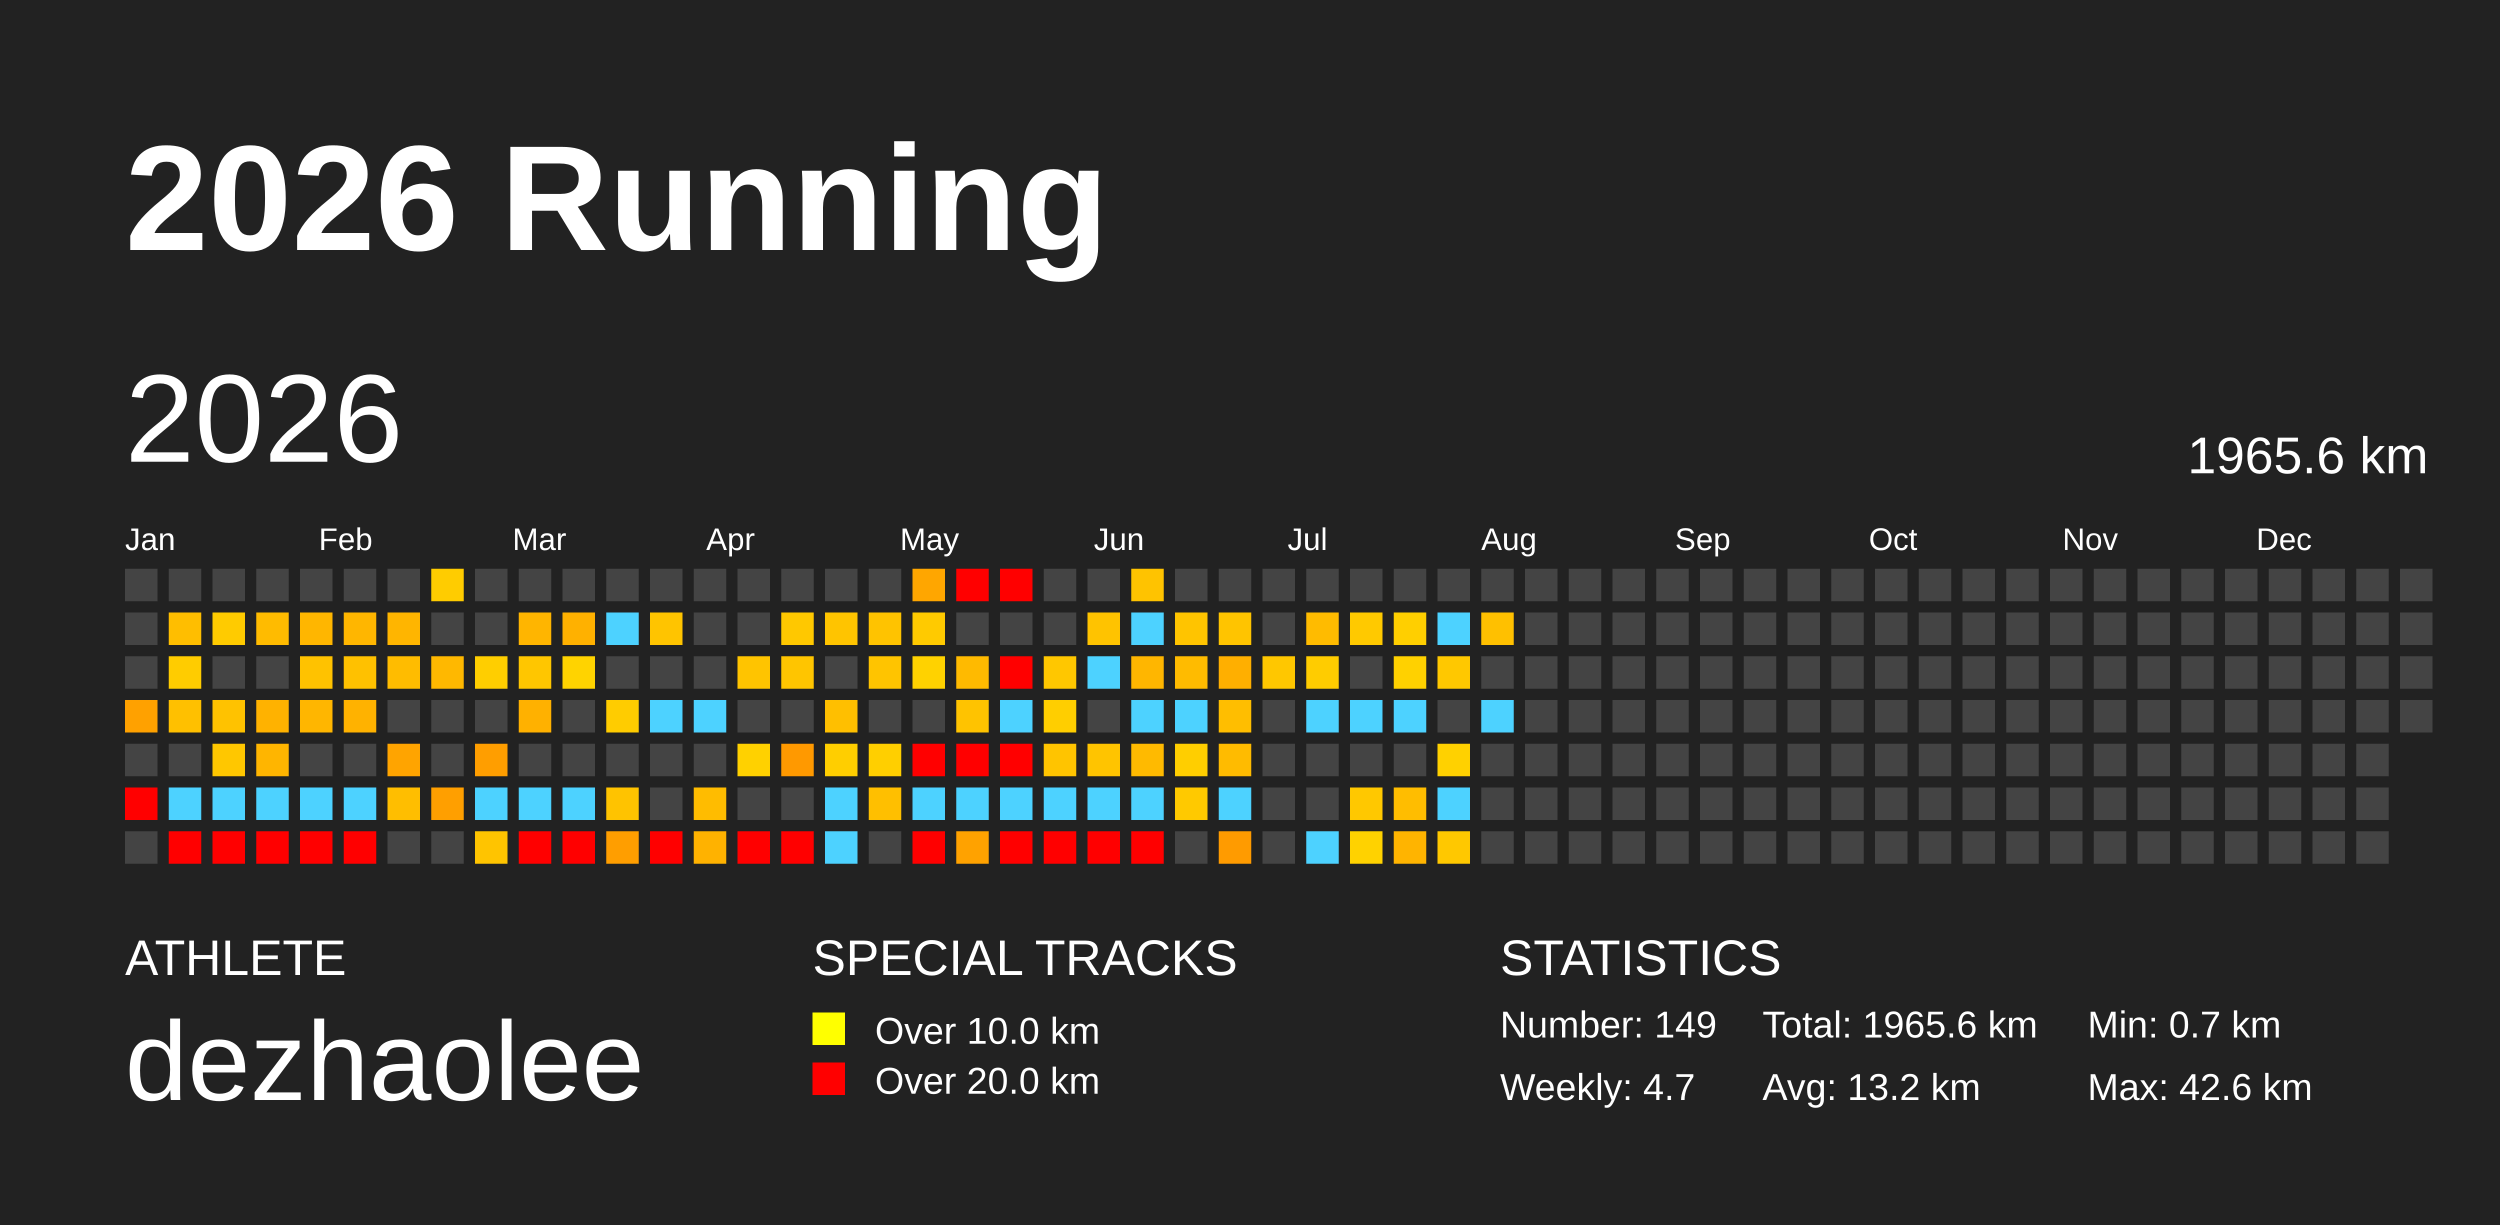
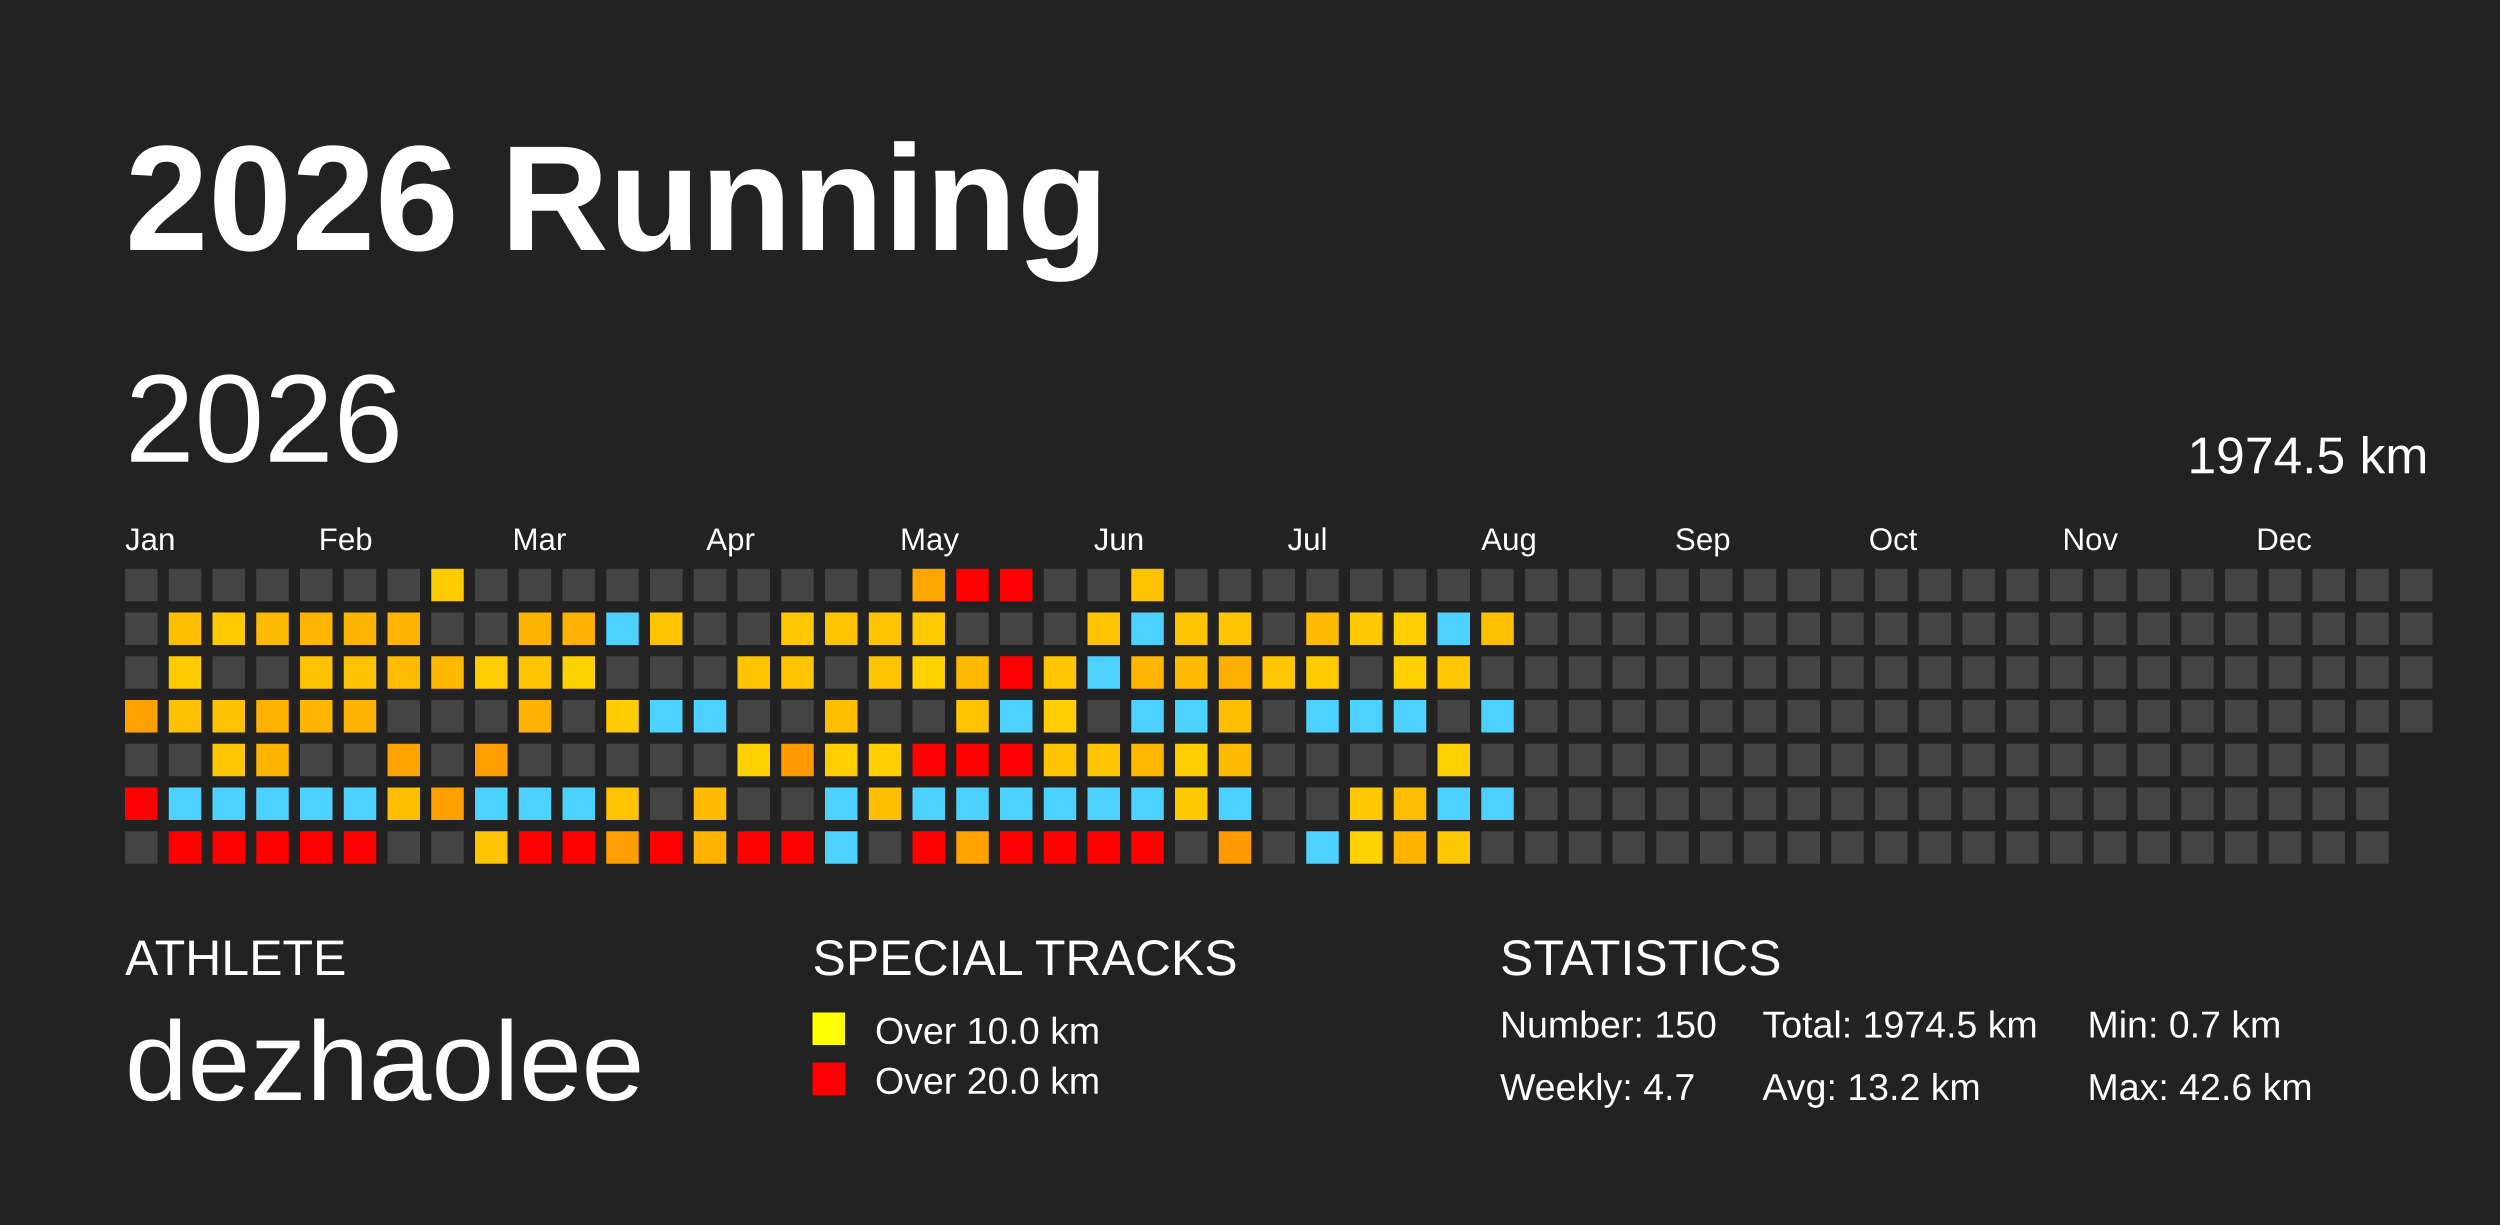
<svg xmlns="http://www.w3.org/2000/svg" baseProfile="full" height="98mm" version="1.1" viewBox="0,0,200,98" width="200mm">
  <defs />
  <rect fill="#222222" height="98" width="200" x="0" y="0" />
  <text fill="#FFFFFF" style="font-size:12px; font-family:Arial; font-weight:bold;" x="10" y="20">2026 Running</text>
  <text fill="#FFFFFF" style="font-size:4px; font-family:Arial" x="10" y="78">ATHLETE</text>
  <text fill="#FFFFFF" style="font-size:9px; font-family:Arial" x="10" y="88">dezhaolee</text>
  <text fill="#FFFFFF" style="font-size:4px; font-family:Arial" x="65" y="78">SPECIAL TRACKS</text>
  <rect fill="yellow" height="2.6" width="2.6" x="65" y="81" />
  <text fill="#FFFFFF" style="font-size:3px; font-family:Arial" x="70" y="83.5">Over 10.0 km</text>
  <rect fill="red" height="2.6" width="2.6" x="65" y="85" />
  <text fill="#FFFFFF" style="font-size:3px; font-family:Arial" x="70" y="87.5">Over 20.0 km</text>
  <text fill="#FFFFFF" style="font-size:4px; font-family:Arial" x="120" y="78">STATISTICS</text>
-   <text fill="#FFFFFF" style="font-size:3px; font-family:Arial" x="120" y="83">Number: 149</text>
+   <text fill="#FFFFFF" style="font-size:3px; font-family:Arial" x="120" y="83">Number: 150</text>
  <text fill="#FFFFFF" style="font-size:3px; font-family:Arial" x="120" y="88">Weekly: 4.7</text>
-   <text fill="#FFFFFF" style="font-size:3px; font-family:Arial" x="141" y="83">Total: 1965.6 km</text>
+   <text fill="#FFFFFF" style="font-size:3px; font-family:Arial" x="141" y="83">Total: 1974.5 km</text>
  <text fill="#FFFFFF" style="font-size:3px; font-family:Arial" x="141" y="88">Avg: 13.2 km</text>
  <text fill="#FFFFFF" style="font-size:3px; font-family:Arial" x="167" y="83">Min: 0.7 km</text>
  <text fill="#FFFFFF" style="font-size:3px; font-family:Arial" x="167" y="88">Max: 42.6 km</text>
  <text dominant-baseline="hanging" fill="#FFFFFF" style="font-size:10.0px; font-family:Arial;" x="10" y="30">2026</text>
-   <text dominant-baseline="hanging" fill="#FFFFFF" style="font-size:4.125px; font-family:Arial;" x="175" y="35">1965.6 km</text>
+   <text dominant-baseline="hanging" fill="#FFFFFF" style="font-size:4.125px; font-family:Arial;" x="175" y="35">1974.5 km</text>
  <text fill="#FFFFFF" style="font-size:2.5px; font-family:Arial" x="10.0" y="44">Jan</text>
  <text fill="#FFFFFF" style="font-size:2.5px; font-family:Arial" x="25.5" y="44">Feb</text>
  <text fill="#FFFFFF" style="font-size:2.5px; font-family:Arial" x="41.0" y="44">Mar</text>
  <text fill="#FFFFFF" style="font-size:2.5px; font-family:Arial" x="56.5" y="44">Apr</text>
  <text fill="#FFFFFF" style="font-size:2.5px; font-family:Arial" x="72.0" y="44">May</text>
  <text fill="#FFFFFF" style="font-size:2.5px; font-family:Arial" x="87.5" y="44">Jun</text>
  <text fill="#FFFFFF" style="font-size:2.5px; font-family:Arial" x="103.0" y="44">Jul</text>
  <text fill="#FFFFFF" style="font-size:2.5px; font-family:Arial" x="118.5" y="44">Aug</text>
  <text fill="#FFFFFF" style="font-size:2.5px; font-family:Arial" x="134.0" y="44">Sep</text>
  <text fill="#FFFFFF" style="font-size:2.5px; font-family:Arial" x="149.5" y="44">Oct</text>
  <text fill="#FFFFFF" style="font-size:2.5px; font-family:Arial" x="165.0" y="44">Nov</text>
  <text fill="#FFFFFF" style="font-size:2.5px; font-family:Arial" x="180.5" y="44">Dec</text>
  <rect fill="#444444" height="2.6" width="2.6" x="10.0" y="45.5" />
  <rect fill="#444444" height="2.6" width="2.6" x="10.0" y="49.0" />
  <rect fill="#444444" height="2.6" width="2.6" x="10.0" y="52.5" />
  <rect fill="#ffa100" height="2.6" width="2.6" x="10.0" y="56.0" />
  <rect fill="#444444" height="2.6" width="2.6" x="10.0" y="59.5" />
  <rect fill="red" height="2.6" width="2.6" x="10.0" y="63.0" />
  <rect fill="#444444" height="2.6" width="2.6" x="10.0" y="66.5" />
  <rect fill="#444444" height="2.6" width="2.6" x="13.5" y="45.5" />
  <rect fill="#ffbe00" height="2.6" width="2.6" x="13.5" y="49.0" />
  <rect fill="#ffcc00" height="2.6" width="2.6" x="13.5" y="52.5" />
  <rect fill="#ffc000" height="2.6" width="2.6" x="13.5" y="56.0" />
  <rect fill="#444444" height="2.6" width="2.6" x="13.5" y="59.5" />
  <rect fill="#4dd2ff" height="2.6" width="2.6" x="13.5" y="63.0" />
  <rect fill="red" height="2.6" width="2.6" x="13.5" y="66.5" />
  <rect fill="#444444" height="2.6" width="2.6" x="17.0" y="45.5" />
  <rect fill="#ffcb00" height="2.6" width="2.6" x="17.0" y="49.0" />
  <rect fill="#444444" height="2.6" width="2.6" x="17.0" y="52.5" />
  <rect fill="#ffc200" height="2.6" width="2.6" x="17.0" y="56.0" />
  <rect fill="#ffc700" height="2.6" width="2.6" x="17.0" y="59.5" />
  <rect fill="#4dd2ff" height="2.6" width="2.6" x="17.0" y="63.0" />
  <rect fill="red" height="2.6" width="2.6" x="17.0" y="66.5" />
  <rect fill="#444444" height="2.6" width="2.6" x="20.5" y="45.5" />
  <rect fill="#ffbb00" height="2.6" width="2.6" x="20.5" y="49.0" />
  <rect fill="#444444" height="2.6" width="2.6" x="20.5" y="52.5" />
  <rect fill="#ffb200" height="2.6" width="2.6" x="20.5" y="56.0" />
  <rect fill="#ffb500" height="2.6" width="2.6" x="20.5" y="59.5" />
  <rect fill="#4dd2ff" height="2.6" width="2.6" x="20.5" y="63.0" />
  <rect fill="red" height="2.6" width="2.6" x="20.5" y="66.5" />
  <rect fill="#444444" height="2.6" width="2.6" x="24.0" y="45.5" />
  <rect fill="#ffb600" height="2.6" width="2.6" x="24.0" y="49.0" />
  <rect fill="#ffc200" height="2.6" width="2.6" x="24.0" y="52.5" />
  <rect fill="#ffb600" height="2.6" width="2.6" x="24.0" y="56.0" />
  <rect fill="#444444" height="2.6" width="2.6" x="24.0" y="59.5" />
  <rect fill="#4dd2ff" height="2.6" width="2.6" x="24.0" y="63.0" />
  <rect fill="red" height="2.6" width="2.6" x="24.0" y="66.5" />
  <rect fill="#444444" height="2.6" width="2.6" x="27.5" y="45.5" />
  <rect fill="#ffb600" height="2.6" width="2.6" x="27.5" y="49.0" />
  <rect fill="#ffc100" height="2.6" width="2.6" x="27.5" y="52.5" />
  <rect fill="#ffb200" height="2.6" width="2.6" x="27.5" y="56.0" />
  <rect fill="#444444" height="2.6" width="2.6" x="27.5" y="59.5" />
  <rect fill="#4dd2ff" height="2.6" width="2.6" x="27.5" y="63.0" />
  <rect fill="red" height="2.6" width="2.6" x="27.5" y="66.5" />
  <rect fill="#444444" height="2.6" width="2.6" x="31.0" y="45.5" />
  <rect fill="#ffb500" height="2.6" width="2.6" x="31.0" y="49.0" />
  <rect fill="#ffbc00" height="2.6" width="2.6" x="31.0" y="52.5" />
  <rect fill="#444444" height="2.6" width="2.6" x="31.0" y="56.0" />
  <rect fill="#ffa400" height="2.6" width="2.6" x="31.0" y="59.5" />
  <rect fill="#ffbe00" height="2.6" width="2.6" x="31.0" y="63.0" />
  <rect fill="#444444" height="2.6" width="2.6" x="31.0" y="66.5" />
  <rect fill="#ffcc00" height="2.6" width="2.6" x="34.5" y="45.5" />
  <rect fill="#444444" height="2.6" width="2.6" x="34.5" y="49.0" />
  <rect fill="#ffb800" height="2.6" width="2.6" x="34.5" y="52.5" />
  <rect fill="#444444" height="2.6" width="2.6" x="34.5" y="56.0" />
  <rect fill="#444444" height="2.6" width="2.6" x="34.5" y="59.5" />
  <rect fill="#ff9f00" height="2.6" width="2.6" x="34.5" y="63.0" />
  <rect fill="#444444" height="2.6" width="2.6" x="34.5" y="66.5" />
  <rect fill="#444444" height="2.6" width="2.6" x="38.0" y="45.5" />
  <rect fill="#444444" height="2.6" width="2.6" x="38.0" y="49.0" />
  <rect fill="#ffce00" height="2.6" width="2.6" x="38.0" y="52.5" />
  <rect fill="#444444" height="2.6" width="2.6" x="38.0" y="56.0" />
  <rect fill="#ff9e00" height="2.6" width="2.6" x="38.0" y="59.5" />
  <rect fill="#4dd2ff" height="2.6" width="2.6" x="38.0" y="63.0" />
  <rect fill="#ffc400" height="2.6" width="2.6" x="38.0" y="66.5" />
  <rect fill="#444444" height="2.6" width="2.6" x="41.5" y="45.5" />
  <rect fill="#ffb500" height="2.6" width="2.6" x="41.5" y="49.0" />
  <rect fill="#ffc600" height="2.6" width="2.6" x="41.5" y="52.5" />
  <rect fill="#ffb100" height="2.6" width="2.6" x="41.5" y="56.0" />
  <rect fill="#444444" height="2.6" width="2.6" x="41.5" y="59.5" />
  <rect fill="#4dd2ff" height="2.6" width="2.6" x="41.5" y="63.0" />
  <rect fill="red" height="2.6" width="2.6" x="41.5" y="66.5" />
  <rect fill="#444444" height="2.6" width="2.6" x="45.0" y="45.5" />
  <rect fill="#ffb100" height="2.6" width="2.6" x="45.0" y="49.0" />
  <rect fill="#ffd300" height="2.6" width="2.6" x="45.0" y="52.5" />
  <rect fill="#444444" height="2.6" width="2.6" x="45.0" y="56.0" />
  <rect fill="#444444" height="2.6" width="2.6" x="45.0" y="59.5" />
  <rect fill="#4dd2ff" height="2.6" width="2.6" x="45.0" y="63.0" />
  <rect fill="red" height="2.6" width="2.6" x="45.0" y="66.5" />
  <rect fill="#444444" height="2.6" width="2.6" x="48.5" y="45.5" />
  <rect fill="#4dd2ff" height="2.6" width="2.6" x="48.5" y="49.0" />
  <rect fill="#444444" height="2.6" width="2.6" x="48.5" y="52.5" />
  <rect fill="#ffcc00" height="2.6" width="2.6" x="48.5" y="56.0" />
  <rect fill="#444444" height="2.6" width="2.6" x="48.5" y="59.5" />
  <rect fill="#ffc300" height="2.6" width="2.6" x="48.5" y="63.0" />
  <rect fill="#ff9e00" height="2.6" width="2.6" x="48.5" y="66.5" />
  <rect fill="#444444" height="2.6" width="2.6" x="52.0" y="45.5" />
  <rect fill="#ffc400" height="2.6" width="2.6" x="52.0" y="49.0" />
  <rect fill="#444444" height="2.6" width="2.6" x="52.0" y="52.5" />
  <rect fill="#4dd2ff" height="2.6" width="2.6" x="52.0" y="56.0" />
  <rect fill="#444444" height="2.6" width="2.6" x="52.0" y="59.5" />
  <rect fill="#444444" height="2.6" width="2.6" x="52.0" y="63.0" />
  <rect fill="red" height="2.6" width="2.6" x="52.0" y="66.5" />
  <rect fill="#444444" height="2.6" width="2.6" x="55.5" y="45.5" />
  <rect fill="#444444" height="2.6" width="2.6" x="55.5" y="49.0" />
  <rect fill="#444444" height="2.6" width="2.6" x="55.5" y="52.5" />
  <rect fill="#4dd2ff" height="2.6" width="2.6" x="55.5" y="56.0" />
  <rect fill="#444444" height="2.6" width="2.6" x="55.5" y="59.5" />
  <rect fill="#ffbc00" height="2.6" width="2.6" x="55.5" y="63.0" />
  <rect fill="#ffb200" height="2.6" width="2.6" x="55.5" y="66.5" />
  <rect fill="#444444" height="2.6" width="2.6" x="59.0" y="45.5" />
  <rect fill="#444444" height="2.6" width="2.6" x="59.0" y="49.0" />
  <rect fill="#ffc400" height="2.6" width="2.6" x="59.0" y="52.5" />
  <rect fill="#444444" height="2.6" width="2.6" x="59.0" y="56.0" />
  <rect fill="#ffd100" height="2.6" width="2.6" x="59.0" y="59.5" />
  <rect fill="#444444" height="2.6" width="2.6" x="59.0" y="63.0" />
  <rect fill="red" height="2.6" width="2.6" x="59.0" y="66.5" />
  <rect fill="#444444" height="2.6" width="2.6" x="62.5" y="45.5" />
  <rect fill="#ffc800" height="2.6" width="2.6" x="62.5" y="49.0" />
  <rect fill="#ffc500" height="2.6" width="2.6" x="62.5" y="52.5" />
  <rect fill="#444444" height="2.6" width="2.6" x="62.5" y="56.0" />
  <rect fill="#ff9900" height="2.6" width="2.6" x="62.5" y="59.5" />
  <rect fill="#444444" height="2.6" width="2.6" x="62.5" y="63.0" />
  <rect fill="red" height="2.6" width="2.6" x="62.5" y="66.5" />
  <rect fill="#444444" height="2.6" width="2.6" x="66.0" y="45.5" />
  <rect fill="#ffc400" height="2.6" width="2.6" x="66.0" y="49.0" />
  <rect fill="#444444" height="2.6" width="2.6" x="66.0" y="52.5" />
  <rect fill="#ffbf00" height="2.6" width="2.6" x="66.0" y="56.0" />
  <rect fill="#ffce00" height="2.6" width="2.6" x="66.0" y="59.5" />
  <rect fill="#4dd2ff" height="2.6" width="2.6" x="66.0" y="63.0" />
  <rect fill="#4dd2ff" height="2.6" width="2.6" x="66.0" y="66.5" />
  <rect fill="#444444" height="2.6" width="2.6" x="69.5" y="45.5" />
  <rect fill="#ffc300" height="2.6" width="2.6" x="69.5" y="49.0" />
  <rect fill="#ffc400" height="2.6" width="2.6" x="69.5" y="52.5" />
  <rect fill="#444444" height="2.6" width="2.6" x="69.5" y="56.0" />
  <rect fill="#ffcf00" height="2.6" width="2.6" x="69.5" y="59.5" />
  <rect fill="#ffbf00" height="2.6" width="2.6" x="69.5" y="63.0" />
  <rect fill="#444444" height="2.6" width="2.6" x="69.5" y="66.5" />
  <rect fill="#ffa600" height="2.6" width="2.6" x="73.0" y="45.5" />
  <rect fill="#ffca00" height="2.6" width="2.6" x="73.0" y="49.0" />
  <rect fill="#ffd200" height="2.6" width="2.6" x="73.0" y="52.5" />
  <rect fill="#444444" height="2.6" width="2.6" x="73.0" y="56.0" />
  <rect fill="red" height="2.6" width="2.6" x="73.0" y="59.5" />
  <rect fill="#4dd2ff" height="2.6" width="2.6" x="73.0" y="63.0" />
  <rect fill="red" height="2.6" width="2.6" x="73.0" y="66.5" />
  <rect fill="red" height="2.6" width="2.6" x="76.5" y="45.5" />
  <rect fill="#444444" height="2.6" width="2.6" x="76.5" y="49.0" />
  <rect fill="#ffba00" height="2.6" width="2.6" x="76.5" y="52.5" />
  <rect fill="#ffc300" height="2.6" width="2.6" x="76.5" y="56.0" />
  <rect fill="red" height="2.6" width="2.6" x="76.5" y="59.5" />
  <rect fill="#4dd2ff" height="2.6" width="2.6" x="76.5" y="63.0" />
  <rect fill="#ffa200" height="2.6" width="2.6" x="76.5" y="66.5" />
  <rect fill="red" height="2.6" width="2.6" x="80.0" y="45.5" />
  <rect fill="#444444" height="2.6" width="2.6" x="80.0" y="49.0" />
  <rect fill="red" height="2.6" width="2.6" x="80.0" y="52.5" />
  <rect fill="#4dd2ff" height="2.6" width="2.6" x="80.0" y="56.0" />
  <rect fill="red" height="2.6" width="2.6" x="80.0" y="59.5" />
  <rect fill="#4dd2ff" height="2.6" width="2.6" x="80.0" y="63.0" />
  <rect fill="red" height="2.6" width="2.6" x="80.0" y="66.5" />
  <rect fill="#444444" height="2.6" width="2.6" x="83.5" y="45.5" />
  <rect fill="#444444" height="2.6" width="2.6" x="83.5" y="49.0" />
  <rect fill="#ffc700" height="2.6" width="2.6" x="83.5" y="52.5" />
  <rect fill="#ffce00" height="2.6" width="2.6" x="83.5" y="56.0" />
  <rect fill="#ffc400" height="2.6" width="2.6" x="83.5" y="59.5" />
  <rect fill="#4dd2ff" height="2.6" width="2.6" x="83.5" y="63.0" />
  <rect fill="red" height="2.6" width="2.6" x="83.5" y="66.5" />
  <rect fill="#444444" height="2.6" width="2.6" x="87.0" y="45.5" />
  <rect fill="#ffc300" height="2.6" width="2.6" x="87.0" y="49.0" />
  <rect fill="#4dd2ff" height="2.6" width="2.6" x="87.0" y="52.5" />
  <rect fill="#444444" height="2.6" width="2.6" x="87.0" y="56.0" />
  <rect fill="#ffc400" height="2.6" width="2.6" x="87.0" y="59.5" />
  <rect fill="#4dd2ff" height="2.6" width="2.6" x="87.0" y="63.0" />
  <rect fill="red" height="2.6" width="2.6" x="87.0" y="66.5" />
  <rect fill="#ffc300" height="2.6" width="2.6" x="90.5" y="45.5" />
  <rect fill="#4dd2ff" height="2.6" width="2.6" x="90.5" y="49.0" />
  <rect fill="#ffb600" height="2.6" width="2.6" x="90.5" y="52.5" />
  <rect fill="#4dd2ff" height="2.6" width="2.6" x="90.5" y="56.0" />
  <rect fill="#ffba00" height="2.6" width="2.6" x="90.5" y="59.5" />
  <rect fill="#4dd2ff" height="2.6" width="2.6" x="90.5" y="63.0" />
  <rect fill="red" height="2.6" width="2.6" x="90.5" y="66.5" />
  <rect fill="#444444" height="2.6" width="2.6" x="94.0" y="45.5" />
  <rect fill="#ffc400" height="2.6" width="2.6" x="94.0" y="49.0" />
  <rect fill="#ffbb00" height="2.6" width="2.6" x="94.0" y="52.5" />
  <rect fill="#4dd2ff" height="2.6" width="2.6" x="94.0" y="56.0" />
  <rect fill="#ffce00" height="2.6" width="2.6" x="94.0" y="59.5" />
  <rect fill="#ffc900" height="2.6" width="2.6" x="94.0" y="63.0" />
  <rect fill="#444444" height="2.6" width="2.6" x="94.0" y="66.5" />
  <rect fill="#444444" height="2.6" width="2.6" x="97.5" y="45.5" />
  <rect fill="#ffc400" height="2.6" width="2.6" x="97.5" y="49.0" />
  <rect fill="#ffaf00" height="2.6" width="2.6" x="97.5" y="52.5" />
  <rect fill="#ffbe00" height="2.6" width="2.6" x="97.5" y="56.0" />
  <rect fill="#ffbb00" height="2.6" width="2.6" x="97.5" y="59.5" />
  <rect fill="#4dd2ff" height="2.6" width="2.6" x="97.5" y="63.0" />
  <rect fill="#ff9b00" height="2.6" width="2.6" x="97.5" y="66.5" />
  <rect fill="#444444" height="2.6" width="2.6" x="101.0" y="45.5" />
  <rect fill="#444444" height="2.6" width="2.6" x="101.0" y="49.0" />
  <rect fill="#ffc700" height="2.6" width="2.6" x="101.0" y="52.5" />
  <rect fill="#444444" height="2.6" width="2.6" x="101.0" y="56.0" />
  <rect fill="#444444" height="2.6" width="2.6" x="101.0" y="59.5" />
  <rect fill="#444444" height="2.6" width="2.6" x="101.0" y="63.0" />
  <rect fill="#444444" height="2.6" width="2.6" x="101.0" y="66.5" />
  <rect fill="#444444" height="2.6" width="2.6" x="104.5" y="45.5" />
  <rect fill="#ffbb00" height="2.6" width="2.6" x="104.5" y="49.0" />
  <rect fill="#ffcc00" height="2.6" width="2.6" x="104.5" y="52.5" />
  <rect fill="#4dd2ff" height="2.6" width="2.6" x="104.5" y="56.0" />
  <rect fill="#444444" height="2.6" width="2.6" x="104.5" y="59.5" />
  <rect fill="#444444" height="2.6" width="2.6" x="104.5" y="63.0" />
  <rect fill="#4dd2ff" height="2.6" width="2.6" x="104.5" y="66.5" />
  <rect fill="#444444" height="2.6" width="2.6" x="108.0" y="45.5" />
  <rect fill="#ffc900" height="2.6" width="2.6" x="108.0" y="49.0" />
  <rect fill="#444444" height="2.6" width="2.6" x="108.0" y="52.5" />
  <rect fill="#4dd2ff" height="2.6" width="2.6" x="108.0" y="56.0" />
  <rect fill="#444444" height="2.6" width="2.6" x="108.0" y="59.5" />
  <rect fill="#ffc800" height="2.6" width="2.6" x="108.0" y="63.0" />
  <rect fill="#ffd200" height="2.6" width="2.6" x="108.0" y="66.5" />
  <rect fill="#444444" height="2.6" width="2.6" x="111.5" y="45.5" />
  <rect fill="#ffcf00" height="2.6" width="2.6" x="111.5" y="49.0" />
  <rect fill="#ffd100" height="2.6" width="2.6" x="111.5" y="52.5" />
  <rect fill="#4dd2ff" height="2.6" width="2.6" x="111.5" y="56.0" />
  <rect fill="#444444" height="2.6" width="2.6" x="111.5" y="59.5" />
  <rect fill="#ffbd00" height="2.6" width="2.6" x="111.5" y="63.0" />
  <rect fill="#ffb400" height="2.6" width="2.6" x="111.5" y="66.5" />
  <rect fill="#444444" height="2.6" width="2.6" x="115.0" y="45.5" />
  <rect fill="#4dd2ff" height="2.6" width="2.6" x="115.0" y="49.0" />
  <rect fill="#ffc800" height="2.6" width="2.6" x="115.0" y="52.5" />
  <rect fill="#444444" height="2.6" width="2.6" x="115.0" y="56.0" />
  <rect fill="#ffd100" height="2.6" width="2.6" x="115.0" y="59.5" />
  <rect fill="#4dd2ff" height="2.6" width="2.6" x="115.0" y="63.0" />
  <rect fill="#ffc800" height="2.6" width="2.6" x="115.0" y="66.5" />
  <rect fill="#444444" height="2.6" width="2.6" x="118.5" y="45.5" />
  <rect fill="#ffc000" height="2.6" width="2.6" x="118.5" y="49.0" />
  <rect fill="#444444" height="2.6" width="2.6" x="118.5" y="52.5" />
  <rect fill="#4dd2ff" height="2.6" width="2.6" x="118.5" y="56.0" />
  <rect fill="#444444" height="2.6" width="2.6" x="118.5" y="59.5" />
-   <rect fill="#444444" height="2.6" width="2.6" x="118.5" y="63.0" />
+   <rect fill="#4dd2ff" height="2.6" width="2.6" x="118.5" y="63.0" />
  <rect fill="#444444" height="2.6" width="2.6" x="118.5" y="66.5" />
  <rect fill="#444444" height="2.6" width="2.6" x="122.0" y="45.5" />
  <rect fill="#444444" height="2.6" width="2.6" x="122.0" y="49.0" />
  <rect fill="#444444" height="2.6" width="2.6" x="122.0" y="52.5" />
  <rect fill="#444444" height="2.6" width="2.6" x="122.0" y="56.0" />
  <rect fill="#444444" height="2.6" width="2.6" x="122.0" y="59.5" />
  <rect fill="#444444" height="2.6" width="2.6" x="122.0" y="63.0" />
  <rect fill="#444444" height="2.6" width="2.6" x="122.0" y="66.5" />
  <rect fill="#444444" height="2.6" width="2.6" x="125.5" y="45.5" />
  <rect fill="#444444" height="2.6" width="2.6" x="125.5" y="49.0" />
  <rect fill="#444444" height="2.6" width="2.6" x="125.5" y="52.5" />
  <rect fill="#444444" height="2.6" width="2.6" x="125.5" y="56.0" />
  <rect fill="#444444" height="2.6" width="2.6" x="125.5" y="59.5" />
  <rect fill="#444444" height="2.6" width="2.6" x="125.5" y="63.0" />
  <rect fill="#444444" height="2.6" width="2.6" x="125.5" y="66.5" />
  <rect fill="#444444" height="2.6" width="2.6" x="129.0" y="45.5" />
  <rect fill="#444444" height="2.6" width="2.6" x="129.0" y="49.0" />
  <rect fill="#444444" height="2.6" width="2.6" x="129.0" y="52.5" />
  <rect fill="#444444" height="2.6" width="2.6" x="129.0" y="56.0" />
  <rect fill="#444444" height="2.6" width="2.6" x="129.0" y="59.5" />
  <rect fill="#444444" height="2.6" width="2.6" x="129.0" y="63.0" />
  <rect fill="#444444" height="2.6" width="2.6" x="129.0" y="66.5" />
  <rect fill="#444444" height="2.6" width="2.6" x="132.5" y="45.5" />
  <rect fill="#444444" height="2.6" width="2.6" x="132.5" y="49.0" />
  <rect fill="#444444" height="2.6" width="2.6" x="132.5" y="52.5" />
  <rect fill="#444444" height="2.6" width="2.6" x="132.5" y="56.0" />
  <rect fill="#444444" height="2.6" width="2.6" x="132.5" y="59.5" />
  <rect fill="#444444" height="2.6" width="2.6" x="132.5" y="63.0" />
  <rect fill="#444444" height="2.6" width="2.6" x="132.5" y="66.5" />
  <rect fill="#444444" height="2.6" width="2.6" x="136.0" y="45.5" />
  <rect fill="#444444" height="2.6" width="2.6" x="136.0" y="49.0" />
  <rect fill="#444444" height="2.6" width="2.6" x="136.0" y="52.5" />
  <rect fill="#444444" height="2.6" width="2.6" x="136.0" y="56.0" />
  <rect fill="#444444" height="2.6" width="2.6" x="136.0" y="59.5" />
  <rect fill="#444444" height="2.6" width="2.6" x="136.0" y="63.0" />
  <rect fill="#444444" height="2.6" width="2.6" x="136.0" y="66.5" />
  <rect fill="#444444" height="2.6" width="2.6" x="139.5" y="45.5" />
  <rect fill="#444444" height="2.6" width="2.6" x="139.5" y="49.0" />
  <rect fill="#444444" height="2.6" width="2.6" x="139.5" y="52.5" />
  <rect fill="#444444" height="2.6" width="2.6" x="139.5" y="56.0" />
  <rect fill="#444444" height="2.6" width="2.6" x="139.5" y="59.5" />
  <rect fill="#444444" height="2.6" width="2.6" x="139.5" y="63.0" />
  <rect fill="#444444" height="2.6" width="2.6" x="139.5" y="66.5" />
  <rect fill="#444444" height="2.6" width="2.6" x="143.0" y="45.5" />
  <rect fill="#444444" height="2.6" width="2.6" x="143.0" y="49.0" />
  <rect fill="#444444" height="2.6" width="2.6" x="143.0" y="52.5" />
  <rect fill="#444444" height="2.6" width="2.6" x="143.0" y="56.0" />
  <rect fill="#444444" height="2.6" width="2.6" x="143.0" y="59.5" />
  <rect fill="#444444" height="2.6" width="2.6" x="143.0" y="63.0" />
  <rect fill="#444444" height="2.6" width="2.6" x="143.0" y="66.5" />
  <rect fill="#444444" height="2.6" width="2.6" x="146.5" y="45.5" />
  <rect fill="#444444" height="2.6" width="2.6" x="146.5" y="49.0" />
  <rect fill="#444444" height="2.6" width="2.6" x="146.5" y="52.5" />
  <rect fill="#444444" height="2.6" width="2.6" x="146.5" y="56.0" />
  <rect fill="#444444" height="2.6" width="2.6" x="146.5" y="59.5" />
  <rect fill="#444444" height="2.6" width="2.6" x="146.5" y="63.0" />
  <rect fill="#444444" height="2.6" width="2.6" x="146.5" y="66.5" />
  <rect fill="#444444" height="2.6" width="2.6" x="150.0" y="45.5" />
  <rect fill="#444444" height="2.6" width="2.6" x="150.0" y="49.0" />
  <rect fill="#444444" height="2.6" width="2.6" x="150.0" y="52.5" />
  <rect fill="#444444" height="2.6" width="2.6" x="150.0" y="56.0" />
  <rect fill="#444444" height="2.6" width="2.6" x="150.0" y="59.5" />
  <rect fill="#444444" height="2.6" width="2.6" x="150.0" y="63.0" />
  <rect fill="#444444" height="2.6" width="2.6" x="150.0" y="66.5" />
  <rect fill="#444444" height="2.6" width="2.6" x="153.5" y="45.5" />
  <rect fill="#444444" height="2.6" width="2.6" x="153.5" y="49.0" />
  <rect fill="#444444" height="2.6" width="2.6" x="153.5" y="52.5" />
  <rect fill="#444444" height="2.6" width="2.6" x="153.5" y="56.0" />
  <rect fill="#444444" height="2.6" width="2.6" x="153.5" y="59.5" />
  <rect fill="#444444" height="2.6" width="2.6" x="153.5" y="63.0" />
  <rect fill="#444444" height="2.6" width="2.6" x="153.5" y="66.5" />
  <rect fill="#444444" height="2.6" width="2.6" x="157.0" y="45.5" />
  <rect fill="#444444" height="2.6" width="2.6" x="157.0" y="49.0" />
  <rect fill="#444444" height="2.6" width="2.6" x="157.0" y="52.5" />
  <rect fill="#444444" height="2.6" width="2.6" x="157.0" y="56.0" />
  <rect fill="#444444" height="2.6" width="2.6" x="157.0" y="59.5" />
  <rect fill="#444444" height="2.6" width="2.6" x="157.0" y="63.0" />
  <rect fill="#444444" height="2.6" width="2.6" x="157.0" y="66.5" />
  <rect fill="#444444" height="2.6" width="2.6" x="160.5" y="45.5" />
  <rect fill="#444444" height="2.6" width="2.6" x="160.5" y="49.0" />
  <rect fill="#444444" height="2.6" width="2.6" x="160.5" y="52.5" />
  <rect fill="#444444" height="2.6" width="2.6" x="160.5" y="56.0" />
  <rect fill="#444444" height="2.6" width="2.6" x="160.5" y="59.5" />
  <rect fill="#444444" height="2.6" width="2.6" x="160.5" y="63.0" />
  <rect fill="#444444" height="2.6" width="2.6" x="160.5" y="66.5" />
  <rect fill="#444444" height="2.6" width="2.6" x="164.0" y="45.5" />
  <rect fill="#444444" height="2.6" width="2.6" x="164.0" y="49.0" />
  <rect fill="#444444" height="2.6" width="2.6" x="164.0" y="52.5" />
  <rect fill="#444444" height="2.6" width="2.6" x="164.0" y="56.0" />
  <rect fill="#444444" height="2.6" width="2.6" x="164.0" y="59.5" />
  <rect fill="#444444" height="2.6" width="2.6" x="164.0" y="63.0" />
  <rect fill="#444444" height="2.6" width="2.6" x="164.0" y="66.5" />
  <rect fill="#444444" height="2.6" width="2.6" x="167.5" y="45.5" />
  <rect fill="#444444" height="2.6" width="2.6" x="167.5" y="49.0" />
  <rect fill="#444444" height="2.6" width="2.6" x="167.5" y="52.5" />
  <rect fill="#444444" height="2.6" width="2.6" x="167.5" y="56.0" />
  <rect fill="#444444" height="2.6" width="2.6" x="167.5" y="59.5" />
  <rect fill="#444444" height="2.6" width="2.6" x="167.5" y="63.0" />
  <rect fill="#444444" height="2.6" width="2.6" x="167.5" y="66.5" />
  <rect fill="#444444" height="2.6" width="2.6" x="171.0" y="45.5" />
  <rect fill="#444444" height="2.6" width="2.6" x="171.0" y="49.0" />
  <rect fill="#444444" height="2.6" width="2.6" x="171.0" y="52.5" />
  <rect fill="#444444" height="2.6" width="2.6" x="171.0" y="56.0" />
  <rect fill="#444444" height="2.6" width="2.6" x="171.0" y="59.5" />
  <rect fill="#444444" height="2.6" width="2.6" x="171.0" y="63.0" />
  <rect fill="#444444" height="2.6" width="2.6" x="171.0" y="66.5" />
  <rect fill="#444444" height="2.6" width="2.6" x="174.5" y="45.5" />
  <rect fill="#444444" height="2.6" width="2.6" x="174.5" y="49.0" />
  <rect fill="#444444" height="2.6" width="2.6" x="174.5" y="52.5" />
  <rect fill="#444444" height="2.6" width="2.6" x="174.5" y="56.0" />
  <rect fill="#444444" height="2.6" width="2.6" x="174.5" y="59.5" />
  <rect fill="#444444" height="2.6" width="2.6" x="174.5" y="63.0" />
  <rect fill="#444444" height="2.6" width="2.6" x="174.5" y="66.5" />
  <rect fill="#444444" height="2.6" width="2.6" x="178.0" y="45.5" />
  <rect fill="#444444" height="2.6" width="2.6" x="178.0" y="49.0" />
  <rect fill="#444444" height="2.6" width="2.6" x="178.0" y="52.5" />
  <rect fill="#444444" height="2.6" width="2.6" x="178.0" y="56.0" />
  <rect fill="#444444" height="2.6" width="2.6" x="178.0" y="59.5" />
  <rect fill="#444444" height="2.6" width="2.6" x="178.0" y="63.0" />
  <rect fill="#444444" height="2.6" width="2.6" x="178.0" y="66.5" />
  <rect fill="#444444" height="2.6" width="2.6" x="181.5" y="45.5" />
  <rect fill="#444444" height="2.6" width="2.6" x="181.5" y="49.0" />
  <rect fill="#444444" height="2.6" width="2.6" x="181.5" y="52.5" />
  <rect fill="#444444" height="2.6" width="2.6" x="181.5" y="56.0" />
  <rect fill="#444444" height="2.6" width="2.6" x="181.5" y="59.5" />
  <rect fill="#444444" height="2.6" width="2.6" x="181.5" y="63.0" />
  <rect fill="#444444" height="2.6" width="2.6" x="181.5" y="66.5" />
  <rect fill="#444444" height="2.6" width="2.6" x="185.0" y="45.5" />
  <rect fill="#444444" height="2.6" width="2.6" x="185.0" y="49.0" />
  <rect fill="#444444" height="2.6" width="2.6" x="185.0" y="52.5" />
  <rect fill="#444444" height="2.6" width="2.6" x="185.0" y="56.0" />
  <rect fill="#444444" height="2.6" width="2.6" x="185.0" y="59.5" />
  <rect fill="#444444" height="2.6" width="2.6" x="185.0" y="63.0" />
  <rect fill="#444444" height="2.6" width="2.6" x="185.0" y="66.5" />
  <rect fill="#444444" height="2.6" width="2.6" x="188.5" y="45.5" />
  <rect fill="#444444" height="2.6" width="2.6" x="188.5" y="49.0" />
  <rect fill="#444444" height="2.6" width="2.6" x="188.5" y="52.5" />
  <rect fill="#444444" height="2.6" width="2.6" x="188.5" y="56.0" />
  <rect fill="#444444" height="2.6" width="2.6" x="188.5" y="59.5" />
  <rect fill="#444444" height="2.6" width="2.6" x="188.5" y="63.0" />
  <rect fill="#444444" height="2.6" width="2.6" x="188.5" y="66.5" />
  <rect fill="#444444" height="2.6" width="2.6" x="192.0" y="45.5" />
  <rect fill="#444444" height="2.6" width="2.6" x="192.0" y="49.0" />
  <rect fill="#444444" height="2.6" width="2.6" x="192.0" y="52.5" />
  <rect fill="#444444" height="2.6" width="2.6" x="192.0" y="56.0" />
</svg>
